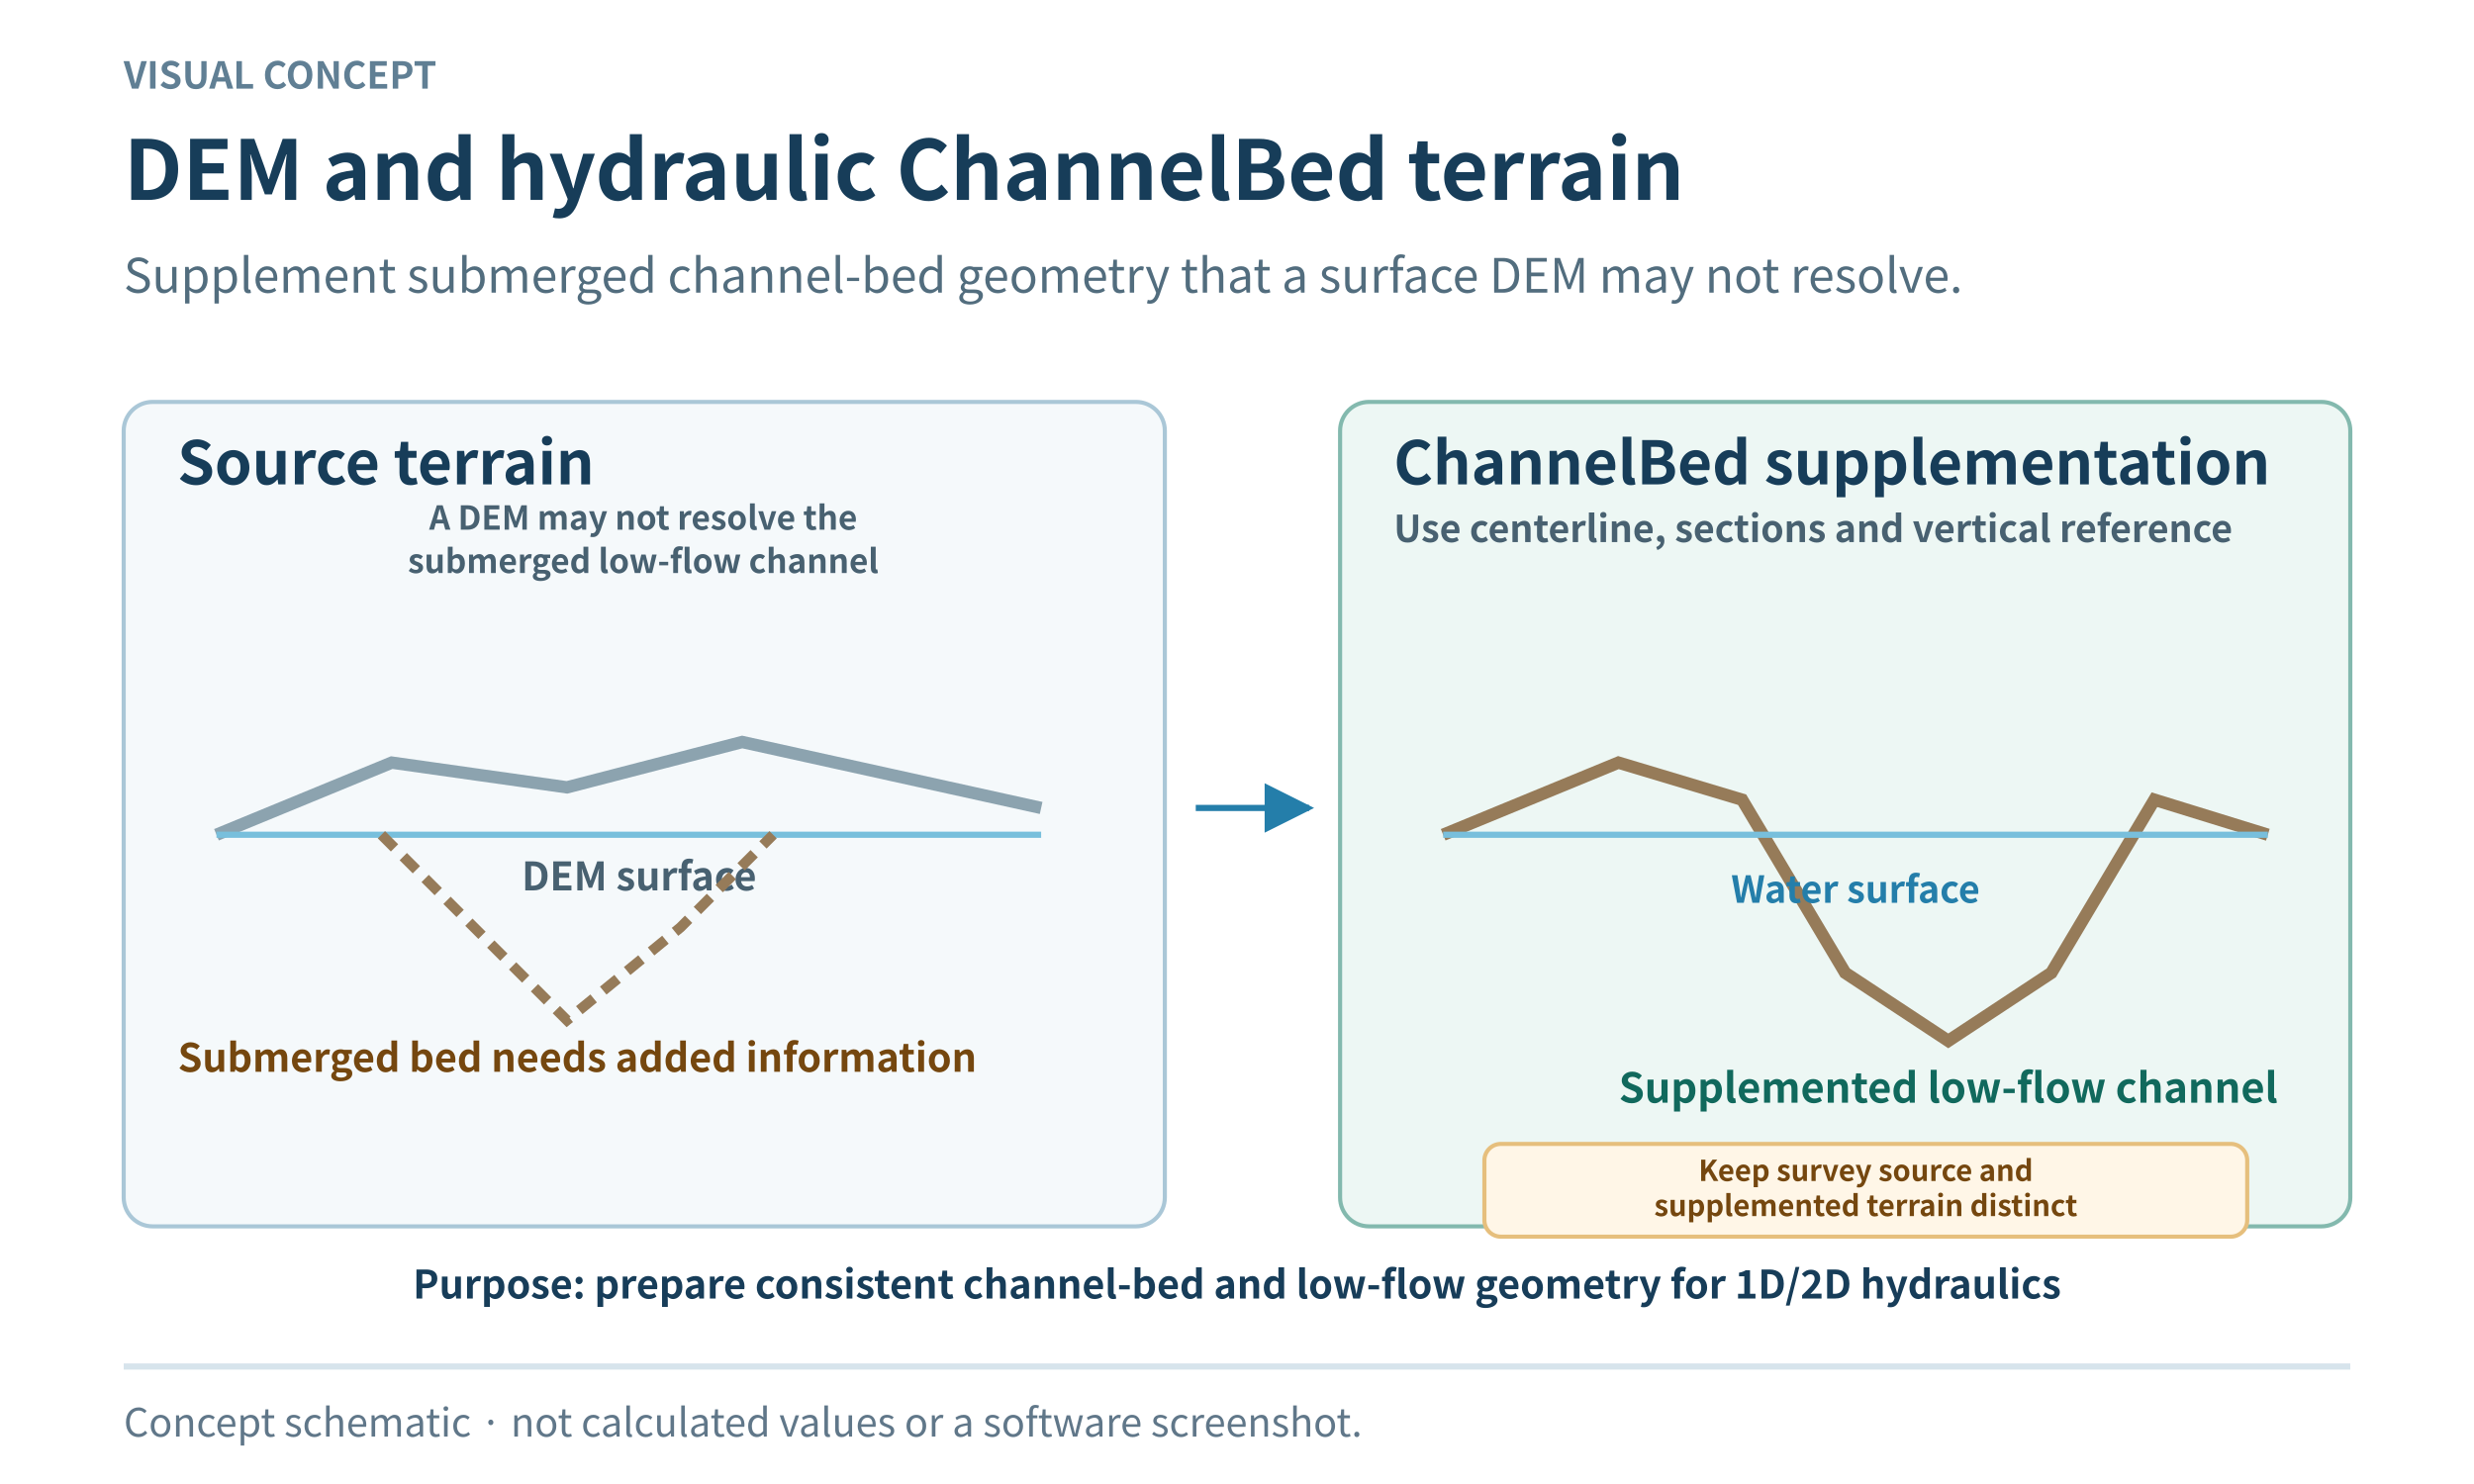
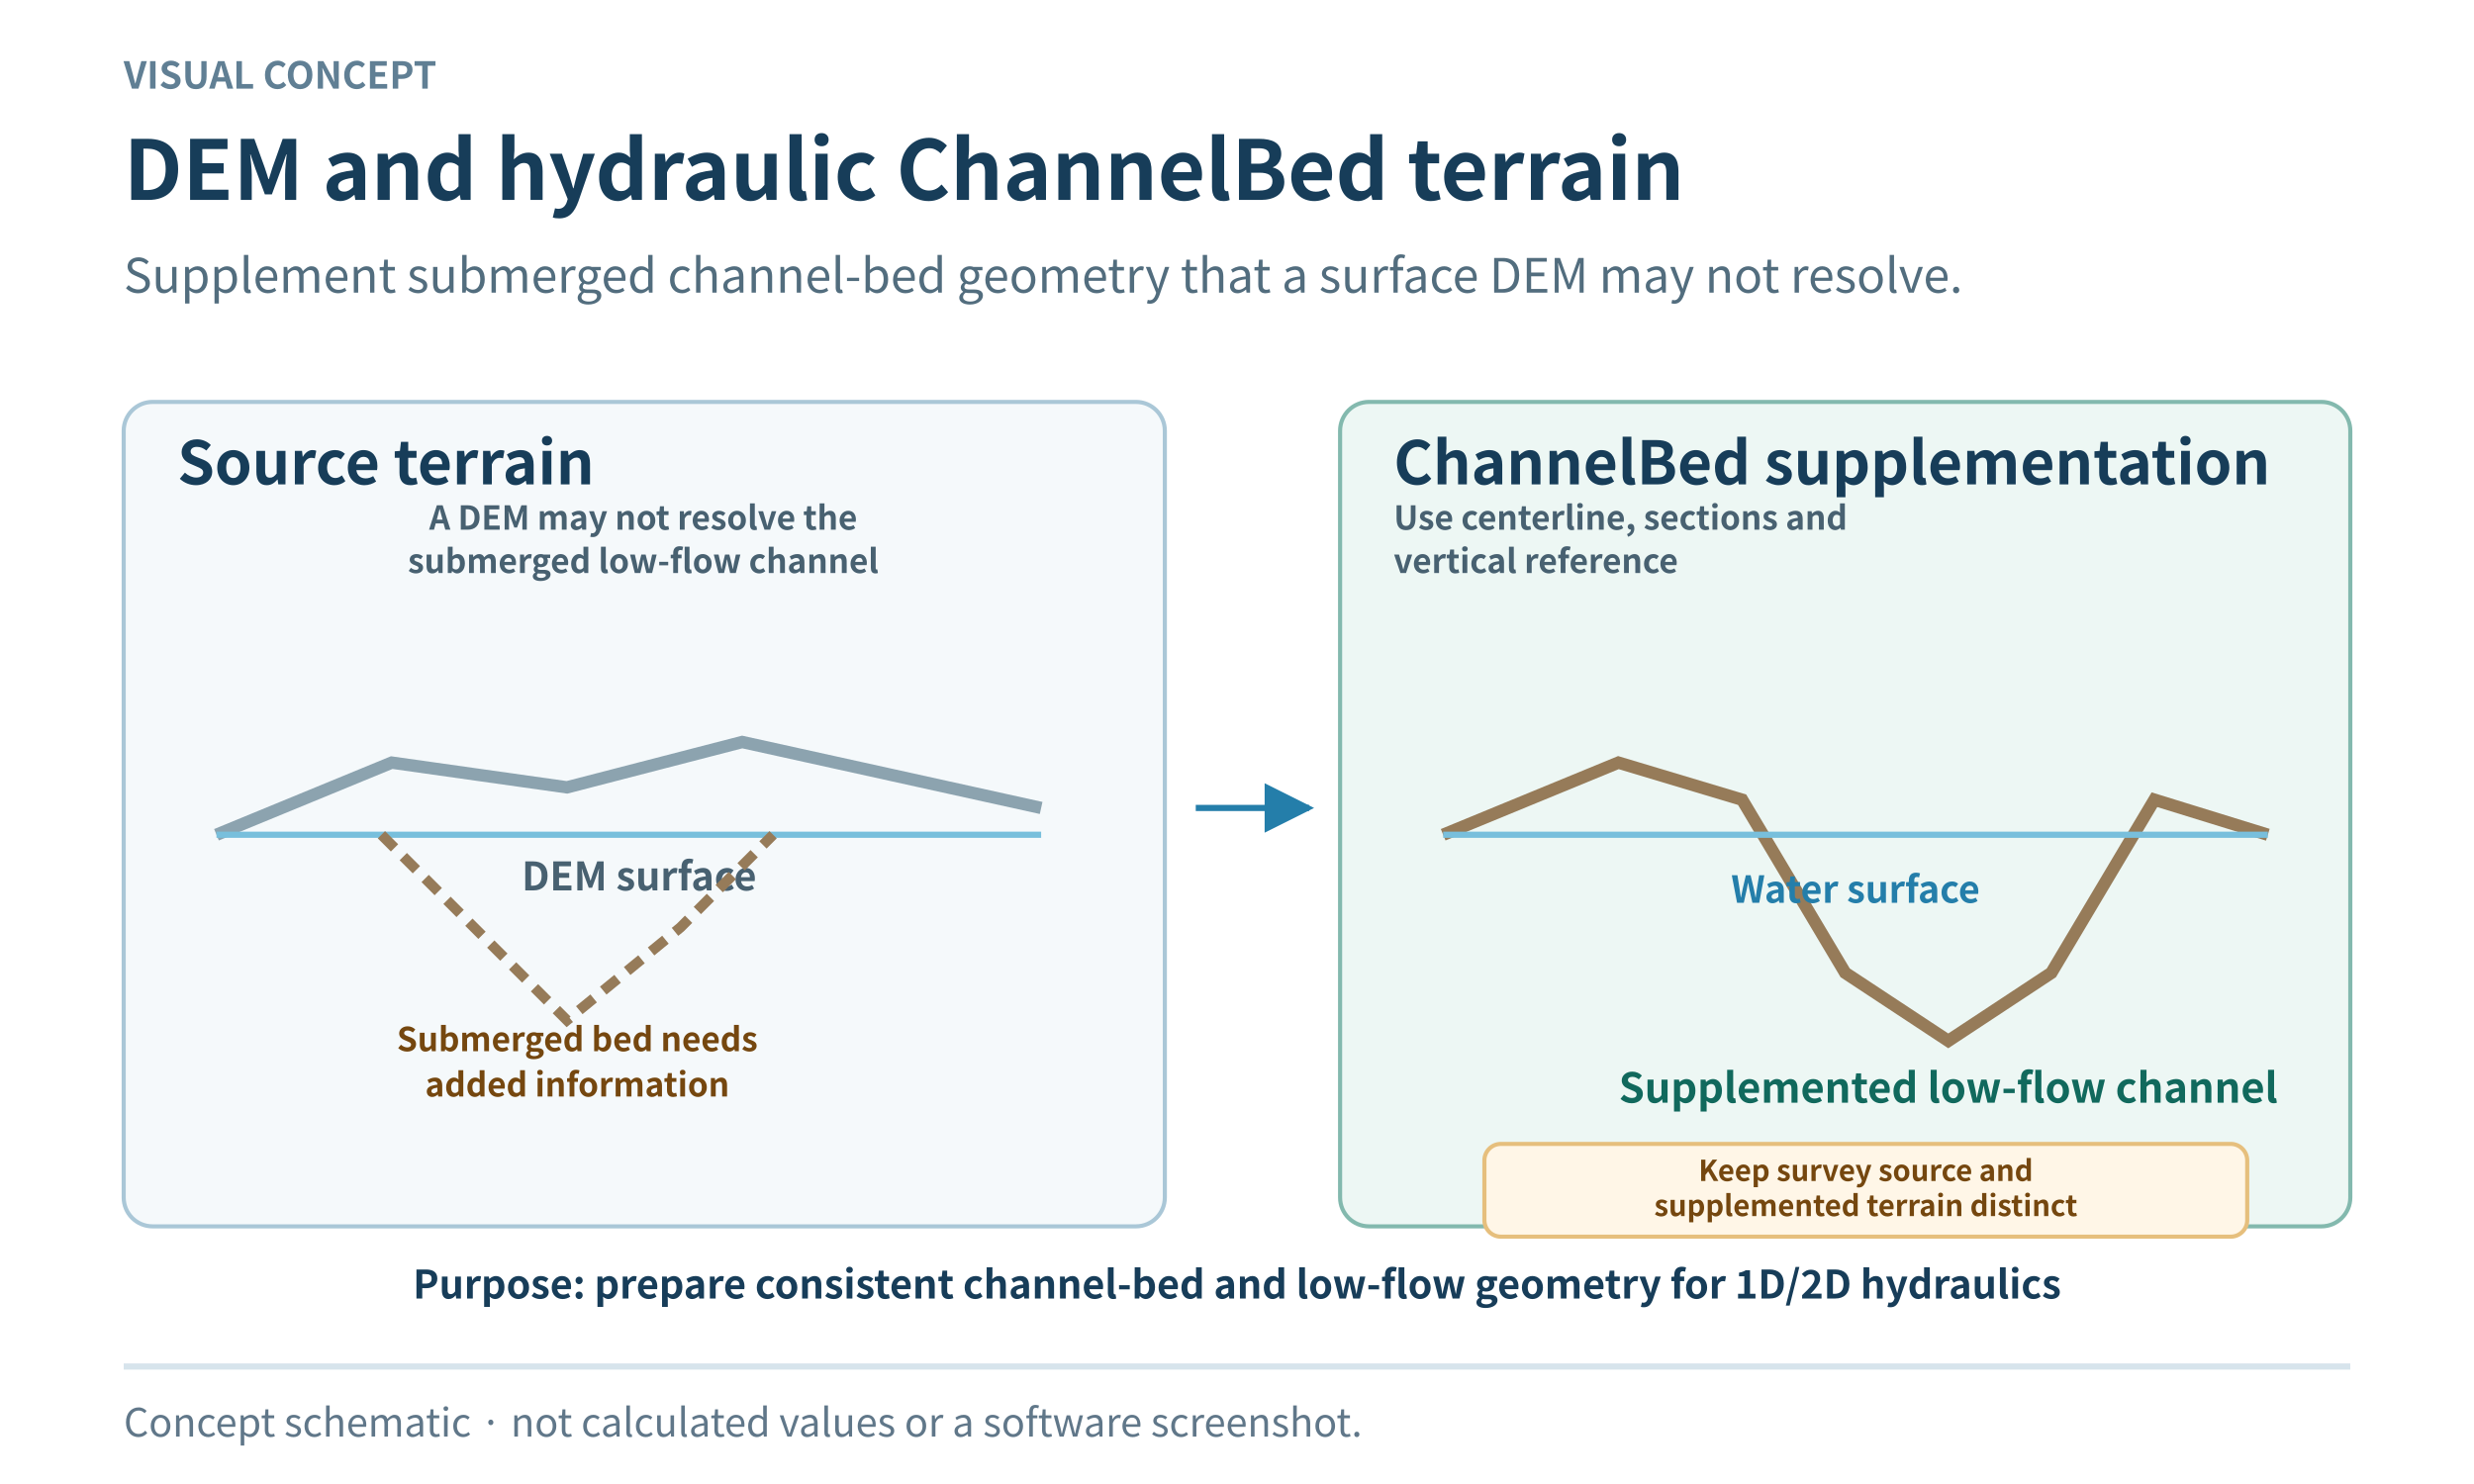
<svg xmlns="http://www.w3.org/2000/svg" width="1200" height="720" viewBox="0 0 1200 720" role="img" aria-labelledby="title desc">
  <defs>
    <marker id="arrow" viewBox="0 0 10 10" refX="9" refY="5" markerWidth="8" markerHeight="8" orient="auto-start-reverse">
      <path d="M0 0 10 5 0 10Z" fill="#247eaa" />
    </marker>
  </defs>
  <rect width="1200" height="720" fill="#fff" />
  <g font-family="Noto Sans CJK KR,Noto Sans KR,Malgun Gothic,Arial,sans-serif">
    <text x="60" y="43" font-size="18" font-weight="600" fill="#607f94">VISUAL CONCEPT</text>
    <text x="60" y="97" font-size="40" font-weight="700" fill="#173d59">DEM and hydraulic ChannelBed terrain</text>
    <text x="60" y="142" font-size="23" fill="#526d7e">Supplement submerged channel-bed geometry that a surface DEM may not resolve.</text>
    <rect x="60" y="195" width="505" height="400" rx="14" fill="#f5f9fb" stroke="#aac7d7" stroke-width="2" />
    <text x="86" y="235" font-size="29" font-weight="700" fill="#173d59">Source terrain</text>
    <text x="312" y="257" text-anchor="middle" font-size="16" font-weight="600" fill="#486171">A DEM may not resolve the</text>
    <text x="312" y="278" text-anchor="middle" font-size="16" font-weight="600" fill="#486171">submerged low-flow channel</text>
    <path d="M105 405 L190 370 L275 382 L360 360 L505 392" fill="none" stroke="#8ca3af" stroke-width="6" />
    <line x1="105" y1="405" x2="505" y2="405" stroke="#78bfdc" stroke-width="3" />
    <text x="310" y="432" text-anchor="middle" font-size="19" font-weight="700" fill="#486171">DEM surface</text>
    <path d="M185 405 L230 450 L275 495 L330 450 L375 405" fill="none" stroke="#967b59" stroke-width="5" stroke-dasharray="9 6" />
-     <text x="280" y="520" text-anchor="middle" font-size="19" font-weight="600" fill="#75470f">Submerged bed needs added information</text>
+     <text x="280" y="510" text-anchor="middle" font-size="16" font-weight="600" fill="#75470f">Submerged bed needs</text>
+     <text x="280" y="532" text-anchor="middle" font-size="16" font-weight="600" fill="#75470f">added information</text>
    <line x1="580" y1="392" x2="635" y2="392" stroke="#247eaa" stroke-width="3" marker-end="url(#arrow)" />
    <rect x="650" y="195" width="490" height="400" rx="14" fill="#edf7f4" stroke="#83b9ae" stroke-width="2" />
    <text x="676" y="235" font-size="29" font-weight="700" fill="#173d59">ChannelBed supplementation</text>
-     <text x="676" y="263" font-size="18" font-weight="600" fill="#486171">Use centerline, sections and vertical reference</text>
+     <text x="676" y="257" font-size="16" font-weight="600" fill="#486171">Use centerline, sections and</text>
+     <text x="676" y="278" font-size="16" font-weight="600" fill="#486171">vertical reference</text>
    <path d="M700 405 L785 370 L845 388 L895 472 L945 505 L995 472 L1045 388 L1100 405" fill="none" stroke="#967b59" stroke-width="6" />
    <line x1="700" y1="405" x2="1100" y2="405" stroke="#78bfdc" stroke-width="3" />
    <text x="900" y="438" text-anchor="middle" font-size="18" font-weight="600" fill="#247eaa">Water surface</text>
    <text x="945" y="535" text-anchor="middle" font-size="20" font-weight="700" fill="#11695d">Supplemented low-flow channel</text>
    <rect x="720" y="555" width="370" height="45" rx="8" fill="#fff6e7" stroke="#e6bf7d" stroke-width="2" />
    <text x="905" y="573" text-anchor="middle" font-size="14" font-weight="600" fill="#75470f">Keep survey source and</text>
    <text x="905" y="590" text-anchor="middle" font-size="14" font-weight="600" fill="#75470f">supplemented terrain distinct</text>
    <text x="600" y="630" text-anchor="middle" font-size="19" font-weight="600" fill="#173d59">Purpose: prepare consistent channel-bed and low-flow geometry for 1D/2D hydraulics</text>
    <line x1="60" y1="663" x2="1140" y2="663" stroke="#d7e4ec" stroke-width="3" />
    <text x="60" y="697" font-size="19" fill="#607789">Concept schematic · not calculated values or a software screenshot.</text>
  </g>
</svg>
